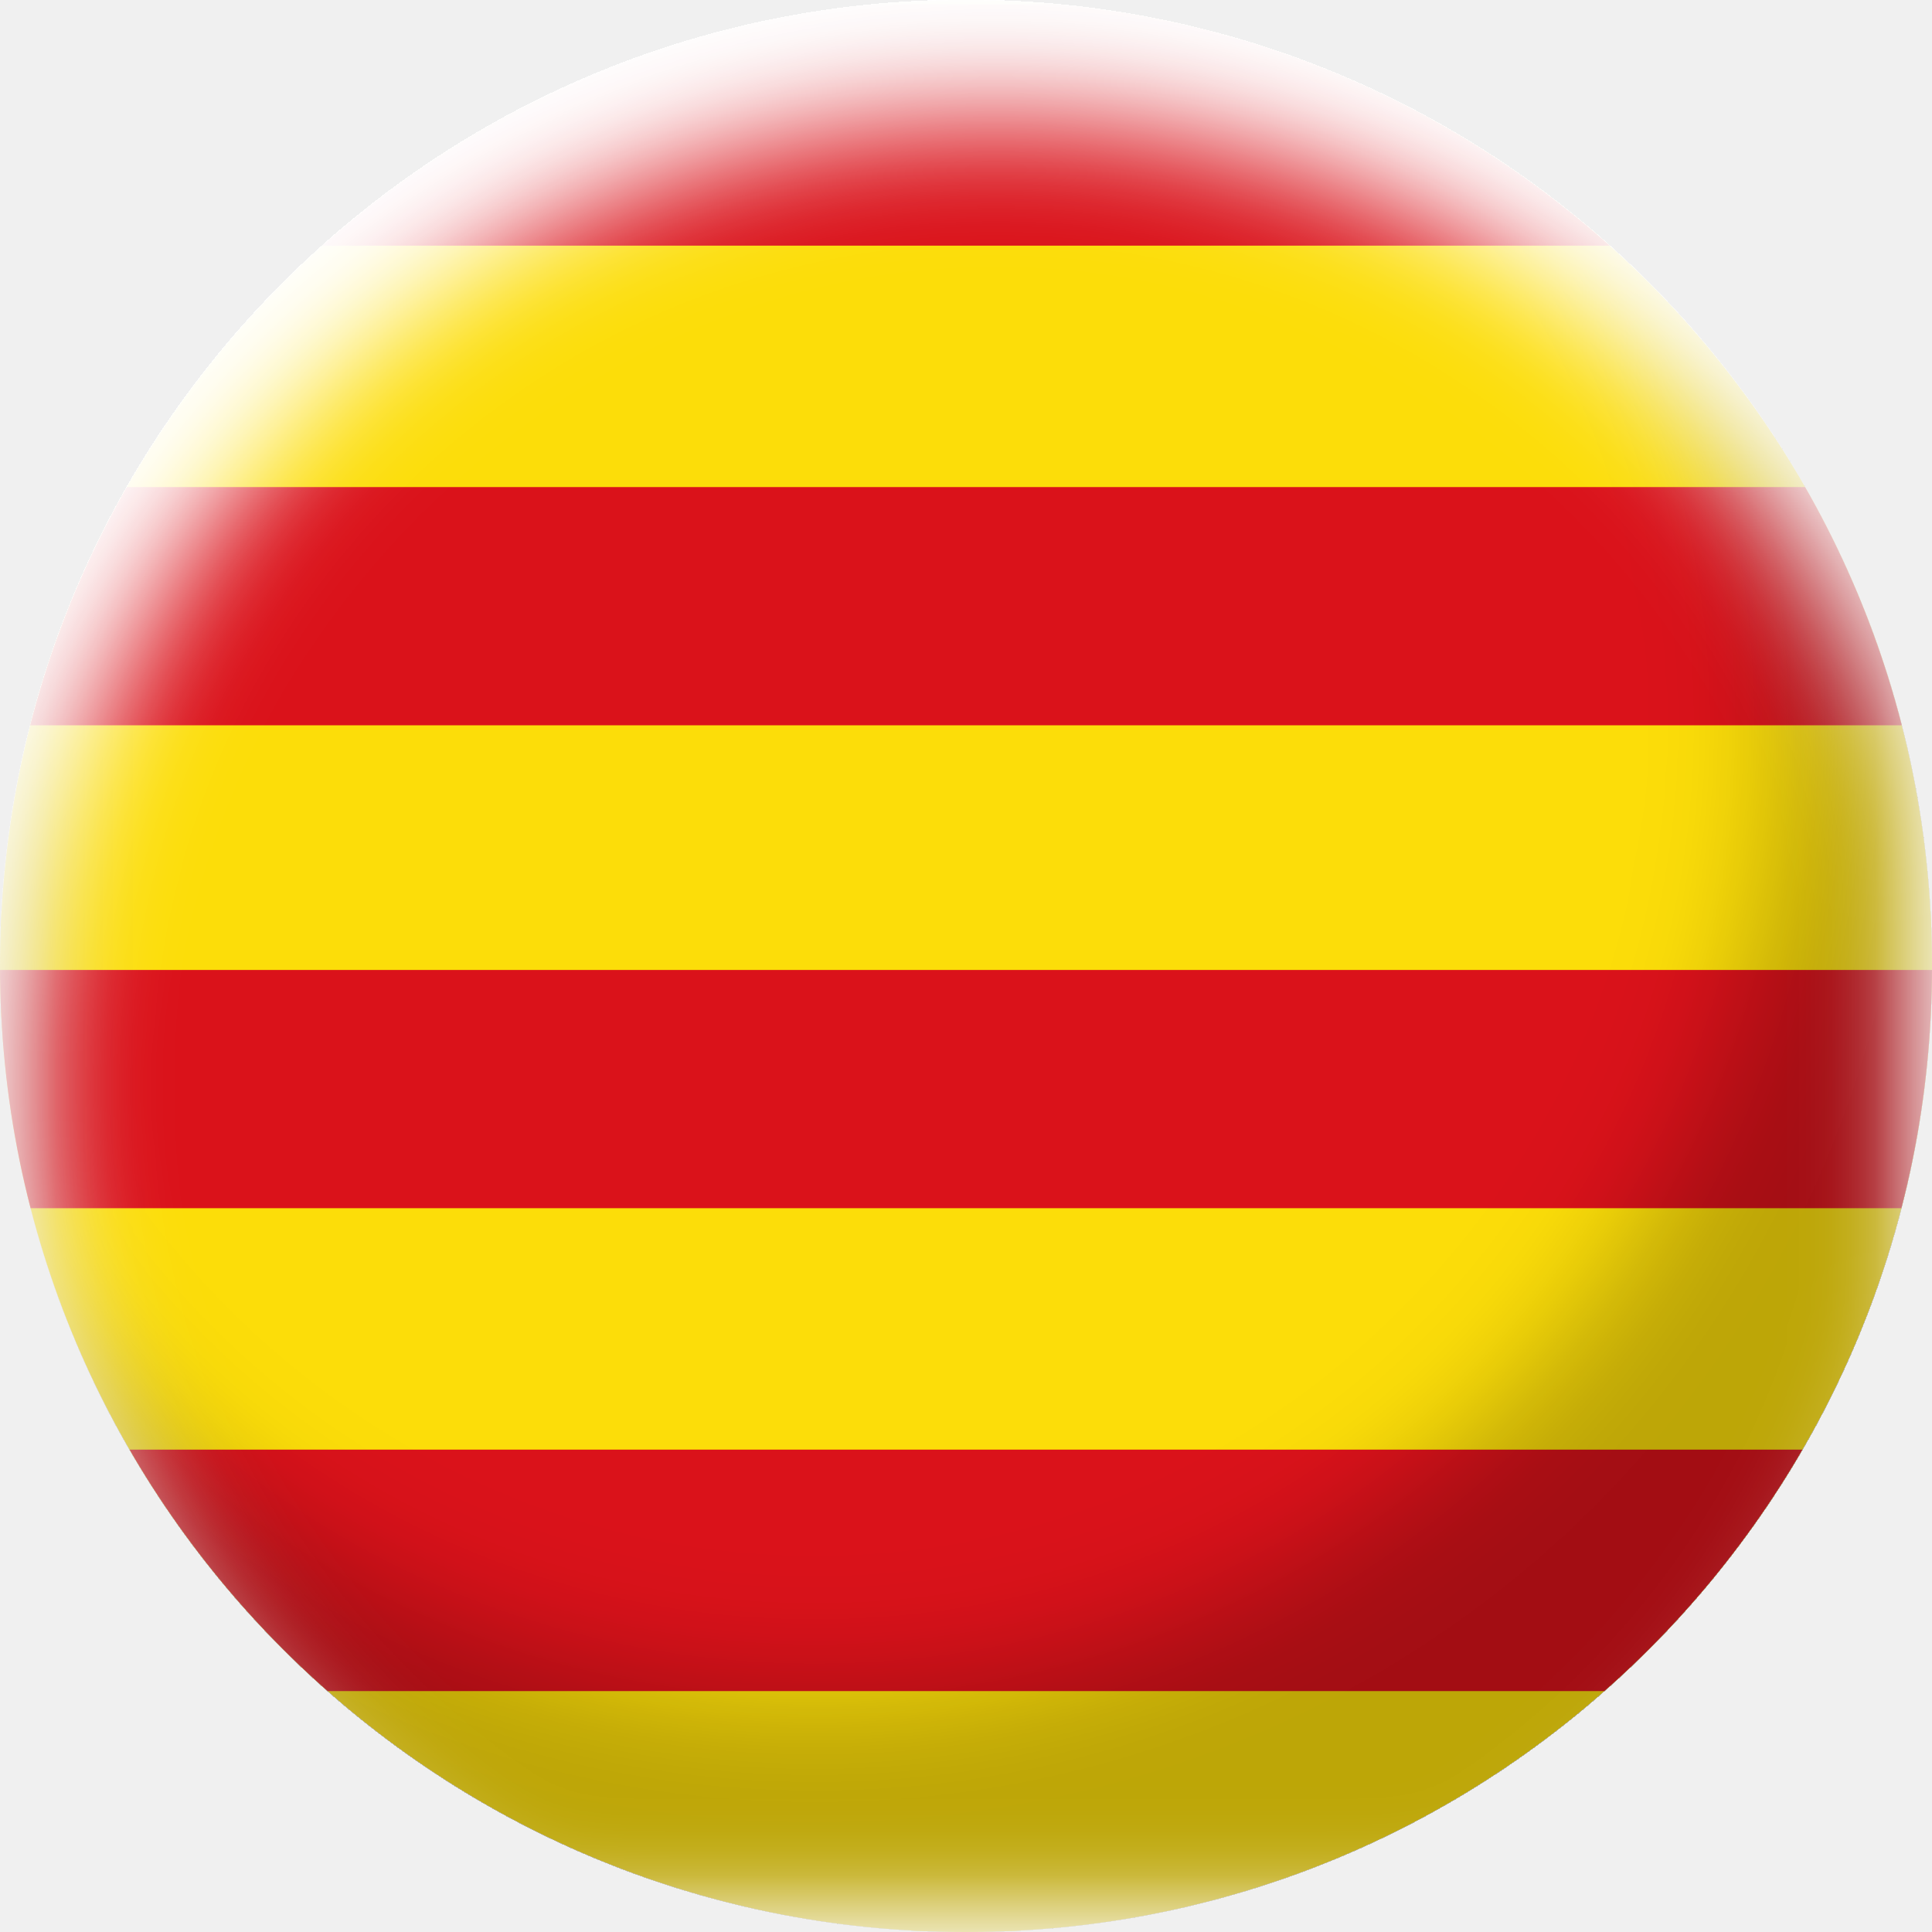
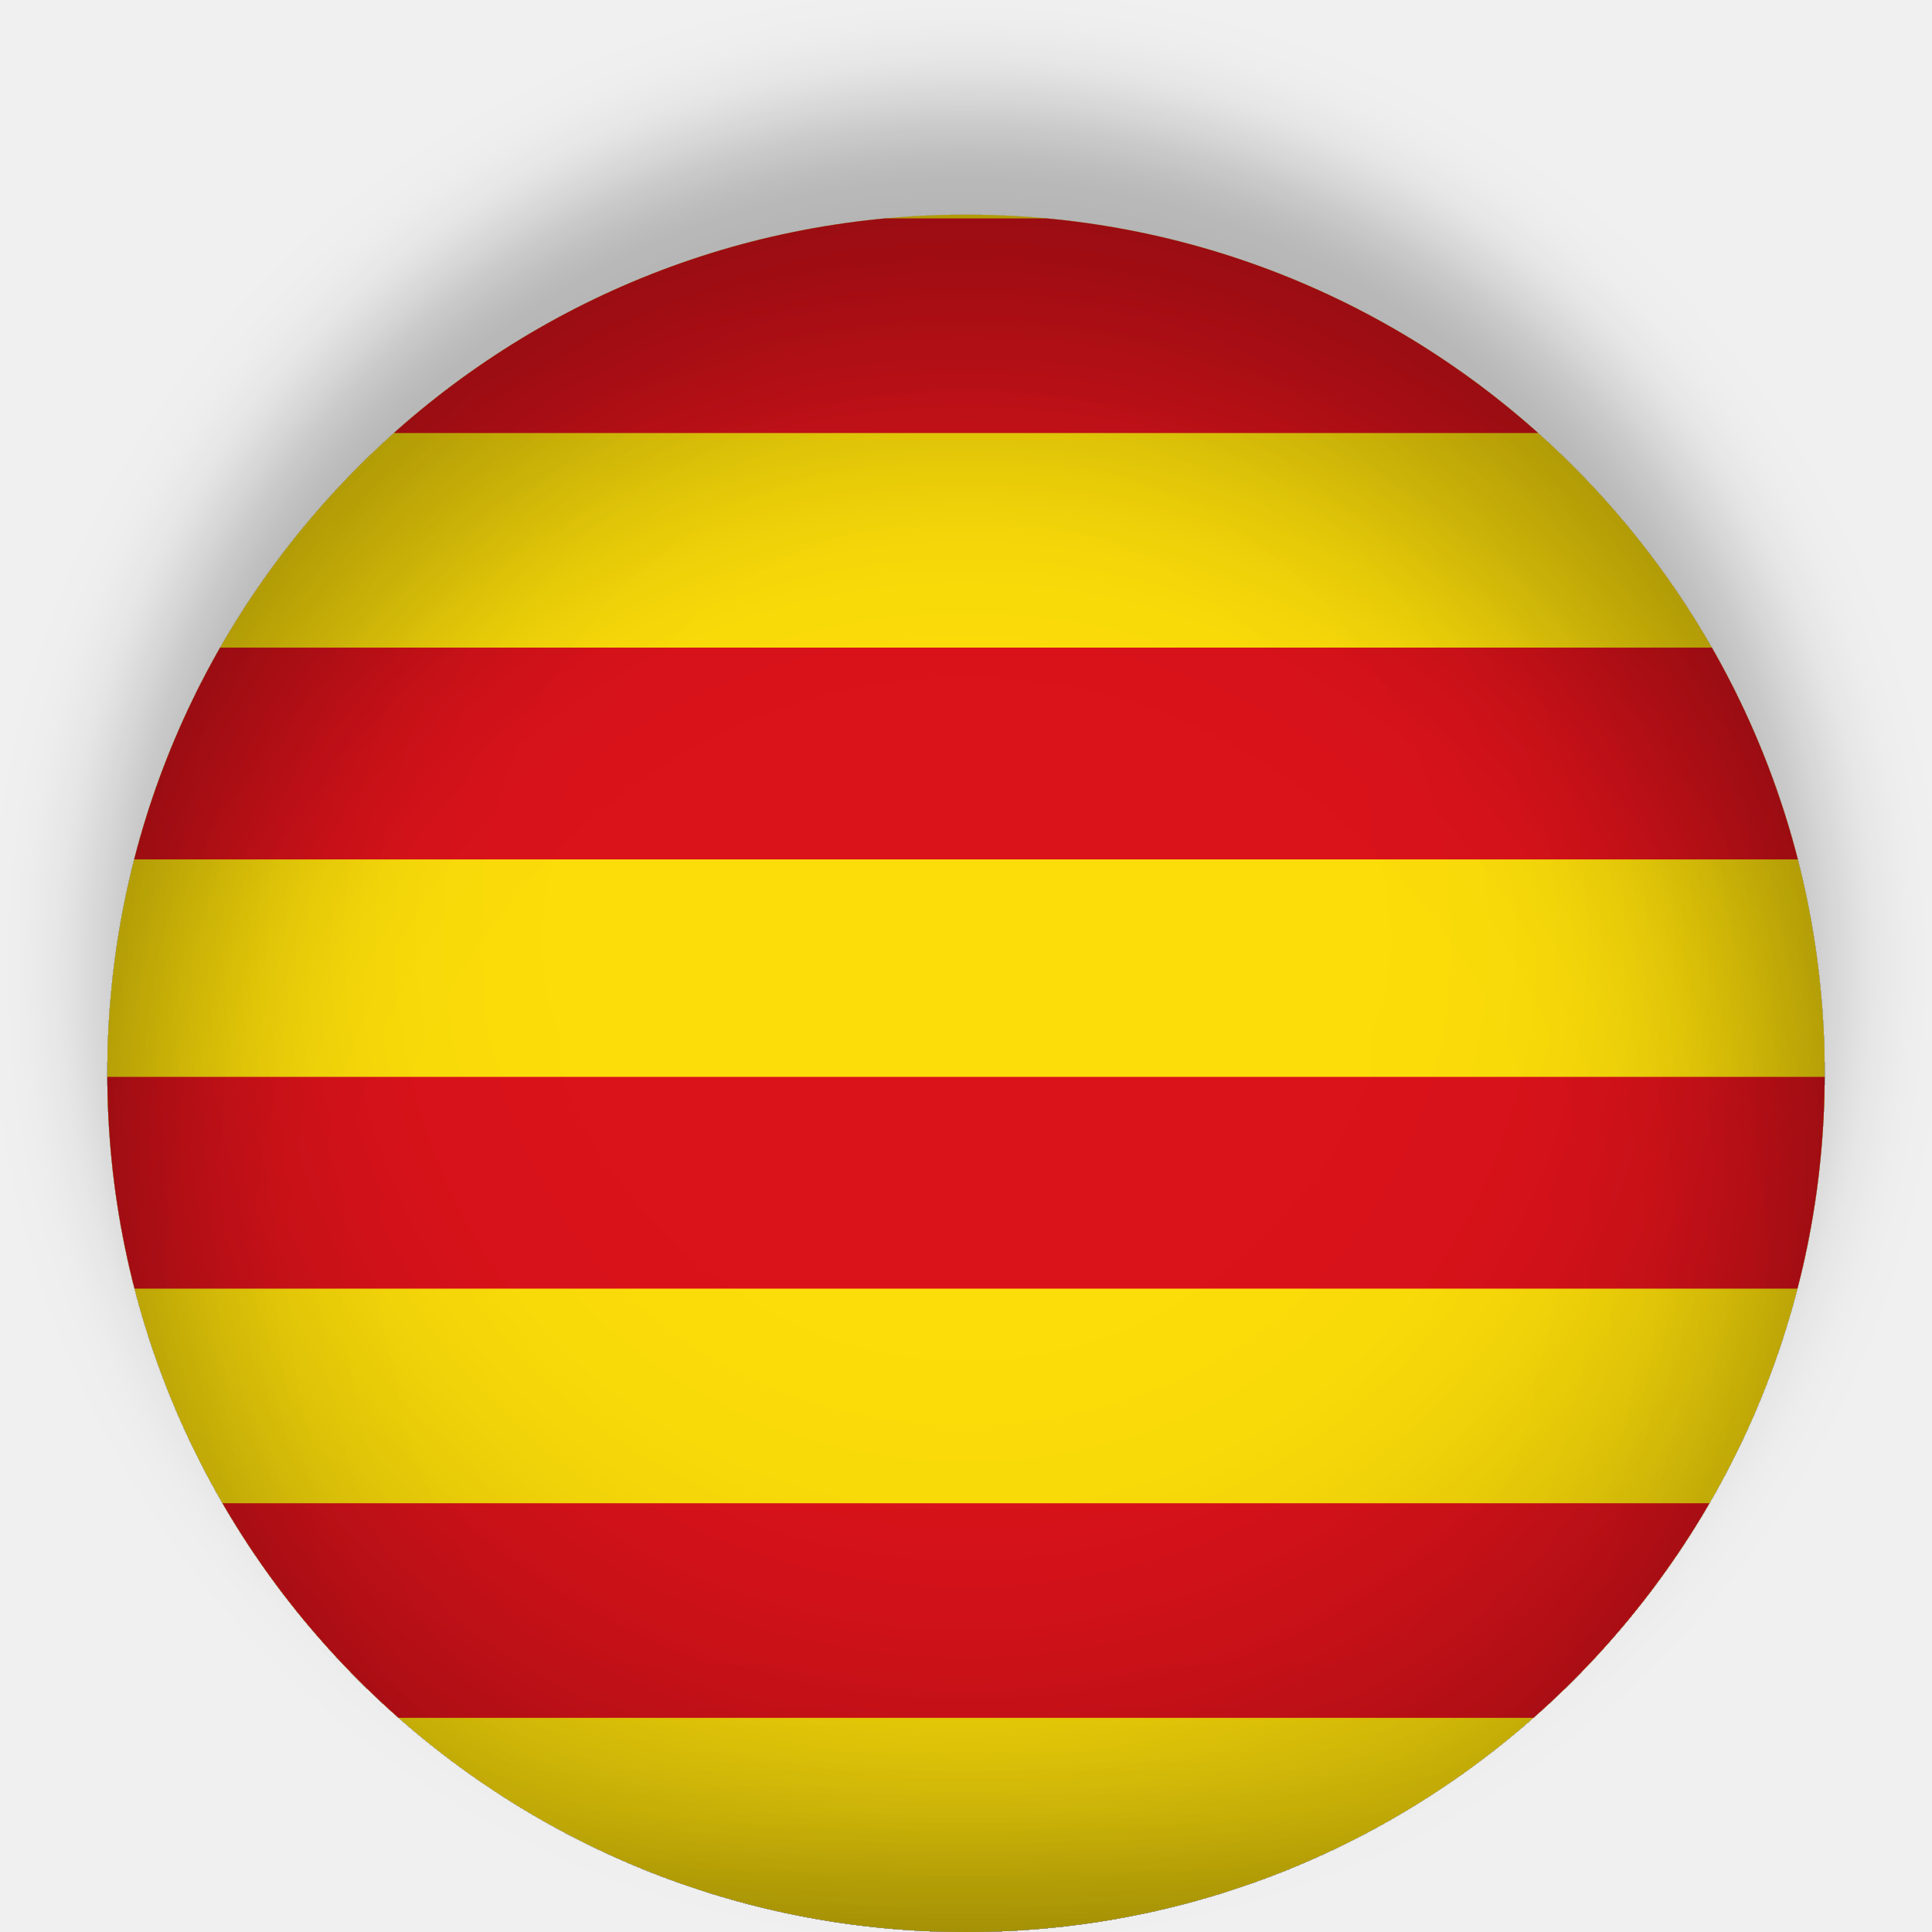
- <svg xmlns="http://www.w3.org/2000/svg" width="64" height="64" viewBox="0 0 64 64" fill="none">
-   <g filter="url(#filter0_ii_19_4751)">
+ <svg xmlns="http://www.w3.org/2000/svg" width="72" height="72" viewBox="0 0 72 72" fill="none">
+   <g filter="url(#filter0_dii_19_4751)">
    <g clip-path="url(#clip0_19_4751)">
-       <path d="M63.977 -7.82H0.023V63.975H63.977V-7.82Z" fill="#FCDD09" stroke="#FCDD09" stroke-width="0.057" />
-       <path d="M0 4.138V8.137H32H64V4.138V0.139H32H0V4.138Z" fill="#DA121A" />
-       <path d="M0 20.081V24.027H32H64V20.081V16.135H32H0V20.081Z" fill="#DA121A" />
-       <path d="M0 36.077V40.023H32H64V36.077V32.131H32H0V36.077Z" fill="#DA121A" />
-       <path d="M0 52.02V56.019H32H64V52.02V48.021H32H0V52.02Z" fill="#DA121A" />
+       <path d="M67.977 0.18H4.023V71.975H67.977V0.18Z" fill="#FCDD09" stroke="#FCDD09" stroke-width="0.057" />
+       <path d="M4 12.138V16.137H36H68V12.138V8.139H36H4V12.138Z" fill="#DA121A" />
+       <path d="M4 28.081V32.027H36H68V28.081V24.135H36H4V28.081Z" fill="#DA121A" />
+       <path d="M4 44.077V48.023H36H68V44.077V40.131H36H4V44.077Z" fill="#DA121A" />
+       <path d="M4 60.02V64.019H36H68V60.02V56.021H36H4V60.02Z" fill="#DA121A" />
    </g>
  </g>
  <defs>
-     <filter id="filter0_ii_19_4751" x="-4" y="-4" width="69" height="72" filterUnits="userSpaceOnUse" color-interpolation-filters="sRGB">
+     <filter id="filter0_dii_19_4751" x="0" y="0" width="72" height="79" filterUnits="userSpaceOnUse" color-interpolation-filters="sRGB">
      <feFlood flood-opacity="0" result="BackgroundImageFix" />
-       <feBlend mode="normal" in="SourceGraphic" in2="BackgroundImageFix" result="shape" />
      <feColorMatrix in="SourceAlpha" type="matrix" values="0 0 0 0 0 0 0 0 0 0 0 0 0 0 0 0 0 0 127 0" result="hardAlpha" />
-       <feOffset dx="-5" dy="-8" />
+       <feOffset dy="-4" />
      <feGaussianBlur stdDeviation="2" />
+       <feComposite in2="hardAlpha" operator="out" />
+       <feColorMatrix type="matrix" values="0 0 0 0 0 0 0 0 0 0 0 0 0 0 0 0 0 0 0.25 0" />
+       <feBlend mode="normal" in2="BackgroundImageFix" result="effect1_dropShadow_19_4751" />
+       <feBlend mode="normal" in="SourceGraphic" in2="effect1_dropShadow_19_4751" result="shape" />
+       <feColorMatrix in="SourceAlpha" type="matrix" values="0 0 0 0 0 0 0 0 0 0 0 0 0 0 0 0 0 0 127 0" result="hardAlpha" />
+       <feOffset dy="7" />
+       <feGaussianBlur stdDeviation="4.5" />
      <feComposite in2="hardAlpha" operator="arithmetic" k2="-1" k3="1" />
      <feColorMatrix type="matrix" values="0 0 0 0 0 0 0 0 0 0 0 0 0 0 0 0 0 0 0.25 0" />
-       <feBlend mode="normal" in2="shape" result="effect1_innerShadow_19_4751" />
+       <feBlend mode="normal" in2="shape" result="effect2_innerShadow_19_4751" />
      <feColorMatrix in="SourceAlpha" type="matrix" values="0 0 0 0 0 0 0 0 0 0 0 0 0 0 0 0 0 0 127 0" result="hardAlpha" />
-       <feOffset dx="1" dy="4" />
-       <feGaussianBlur stdDeviation="2" />
+       <feOffset dy="-5" />
+       <feGaussianBlur stdDeviation="7" />
      <feComposite in2="hardAlpha" operator="arithmetic" k2="-1" k3="1" />
-       <feColorMatrix type="matrix" values="0 0 0 0 1 0 0 0 0 1 0 0 0 0 1 0 0 0 1 0" />
-       <feBlend mode="normal" in2="effect1_innerShadow_19_4751" result="effect2_innerShadow_19_4751" />
+       <feColorMatrix type="matrix" values="0 0 0 0 0 0 0 0 0 0 0 0 0 0 0 0 0 0 0.25 0" />
+       <feBlend mode="normal" in2="effect2_innerShadow_19_4751" result="effect3_innerShadow_19_4751" />
    </filter>
    <clipPath id="clip0_19_4751">
-       <rect width="64" height="64" rx="32" fill="white" />
+       <rect x="4" y="8" width="64" height="64" rx="32" fill="white" />
    </clipPath>
  </defs>
</svg>
